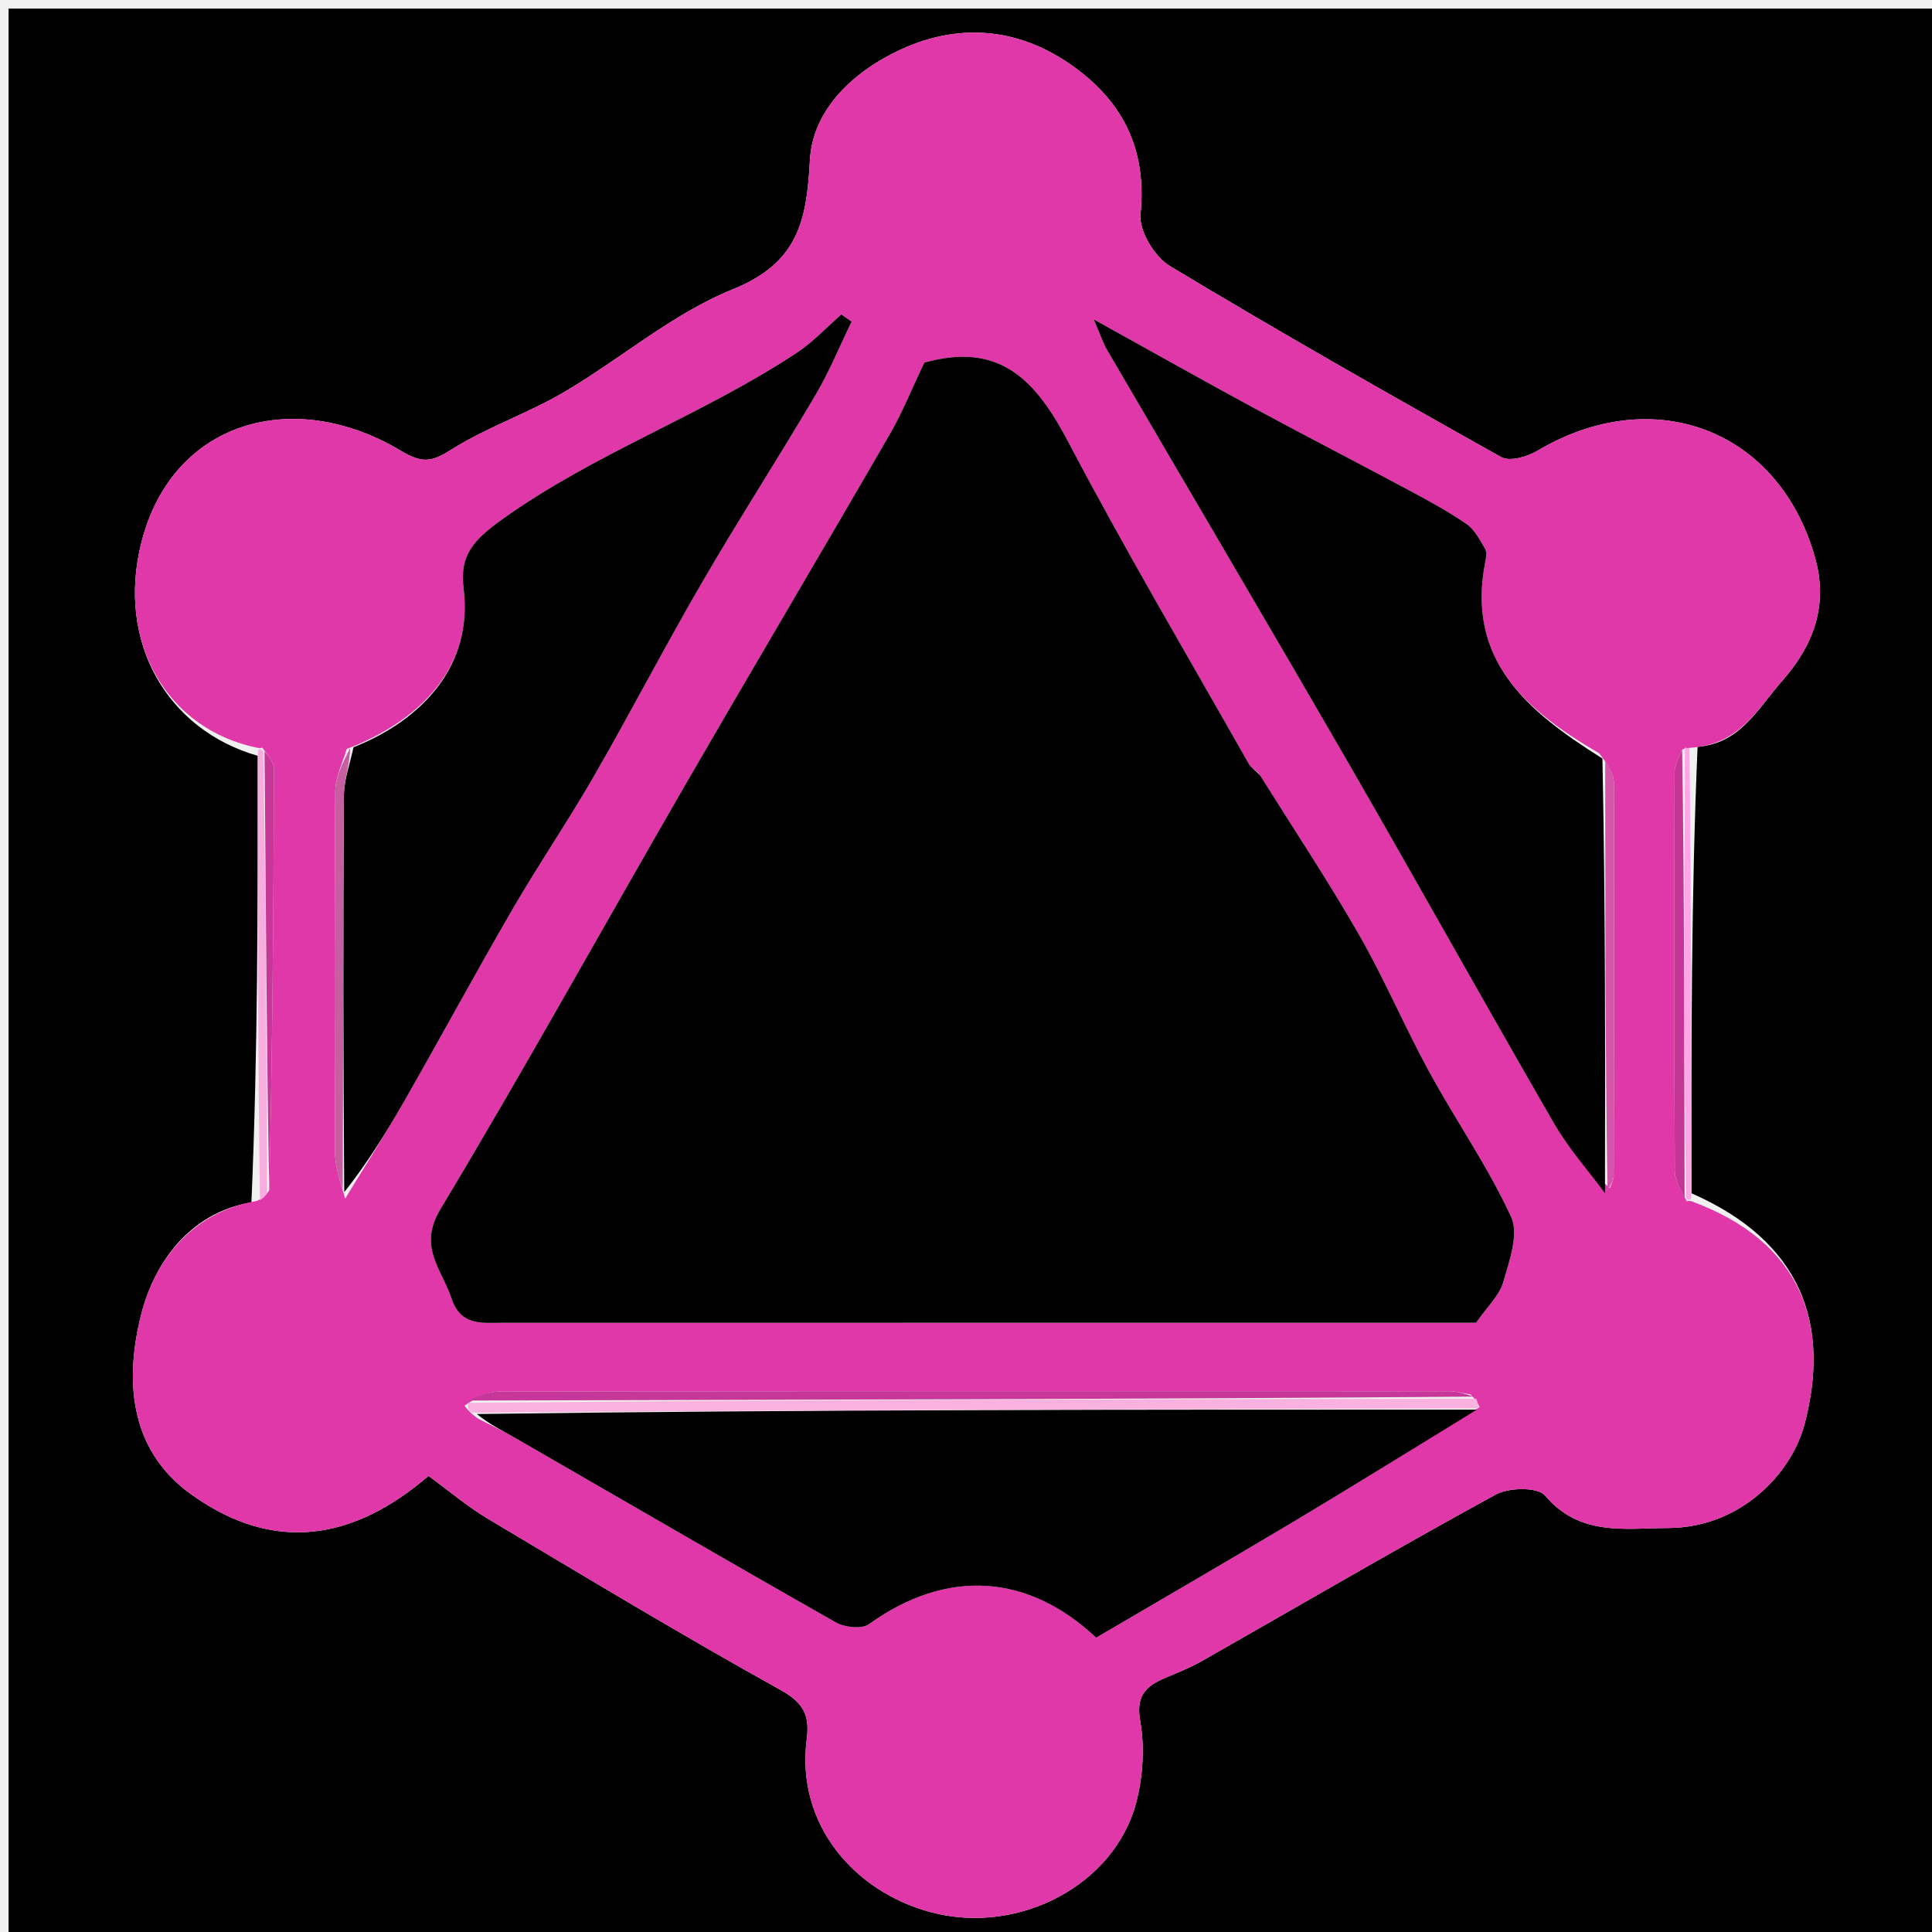
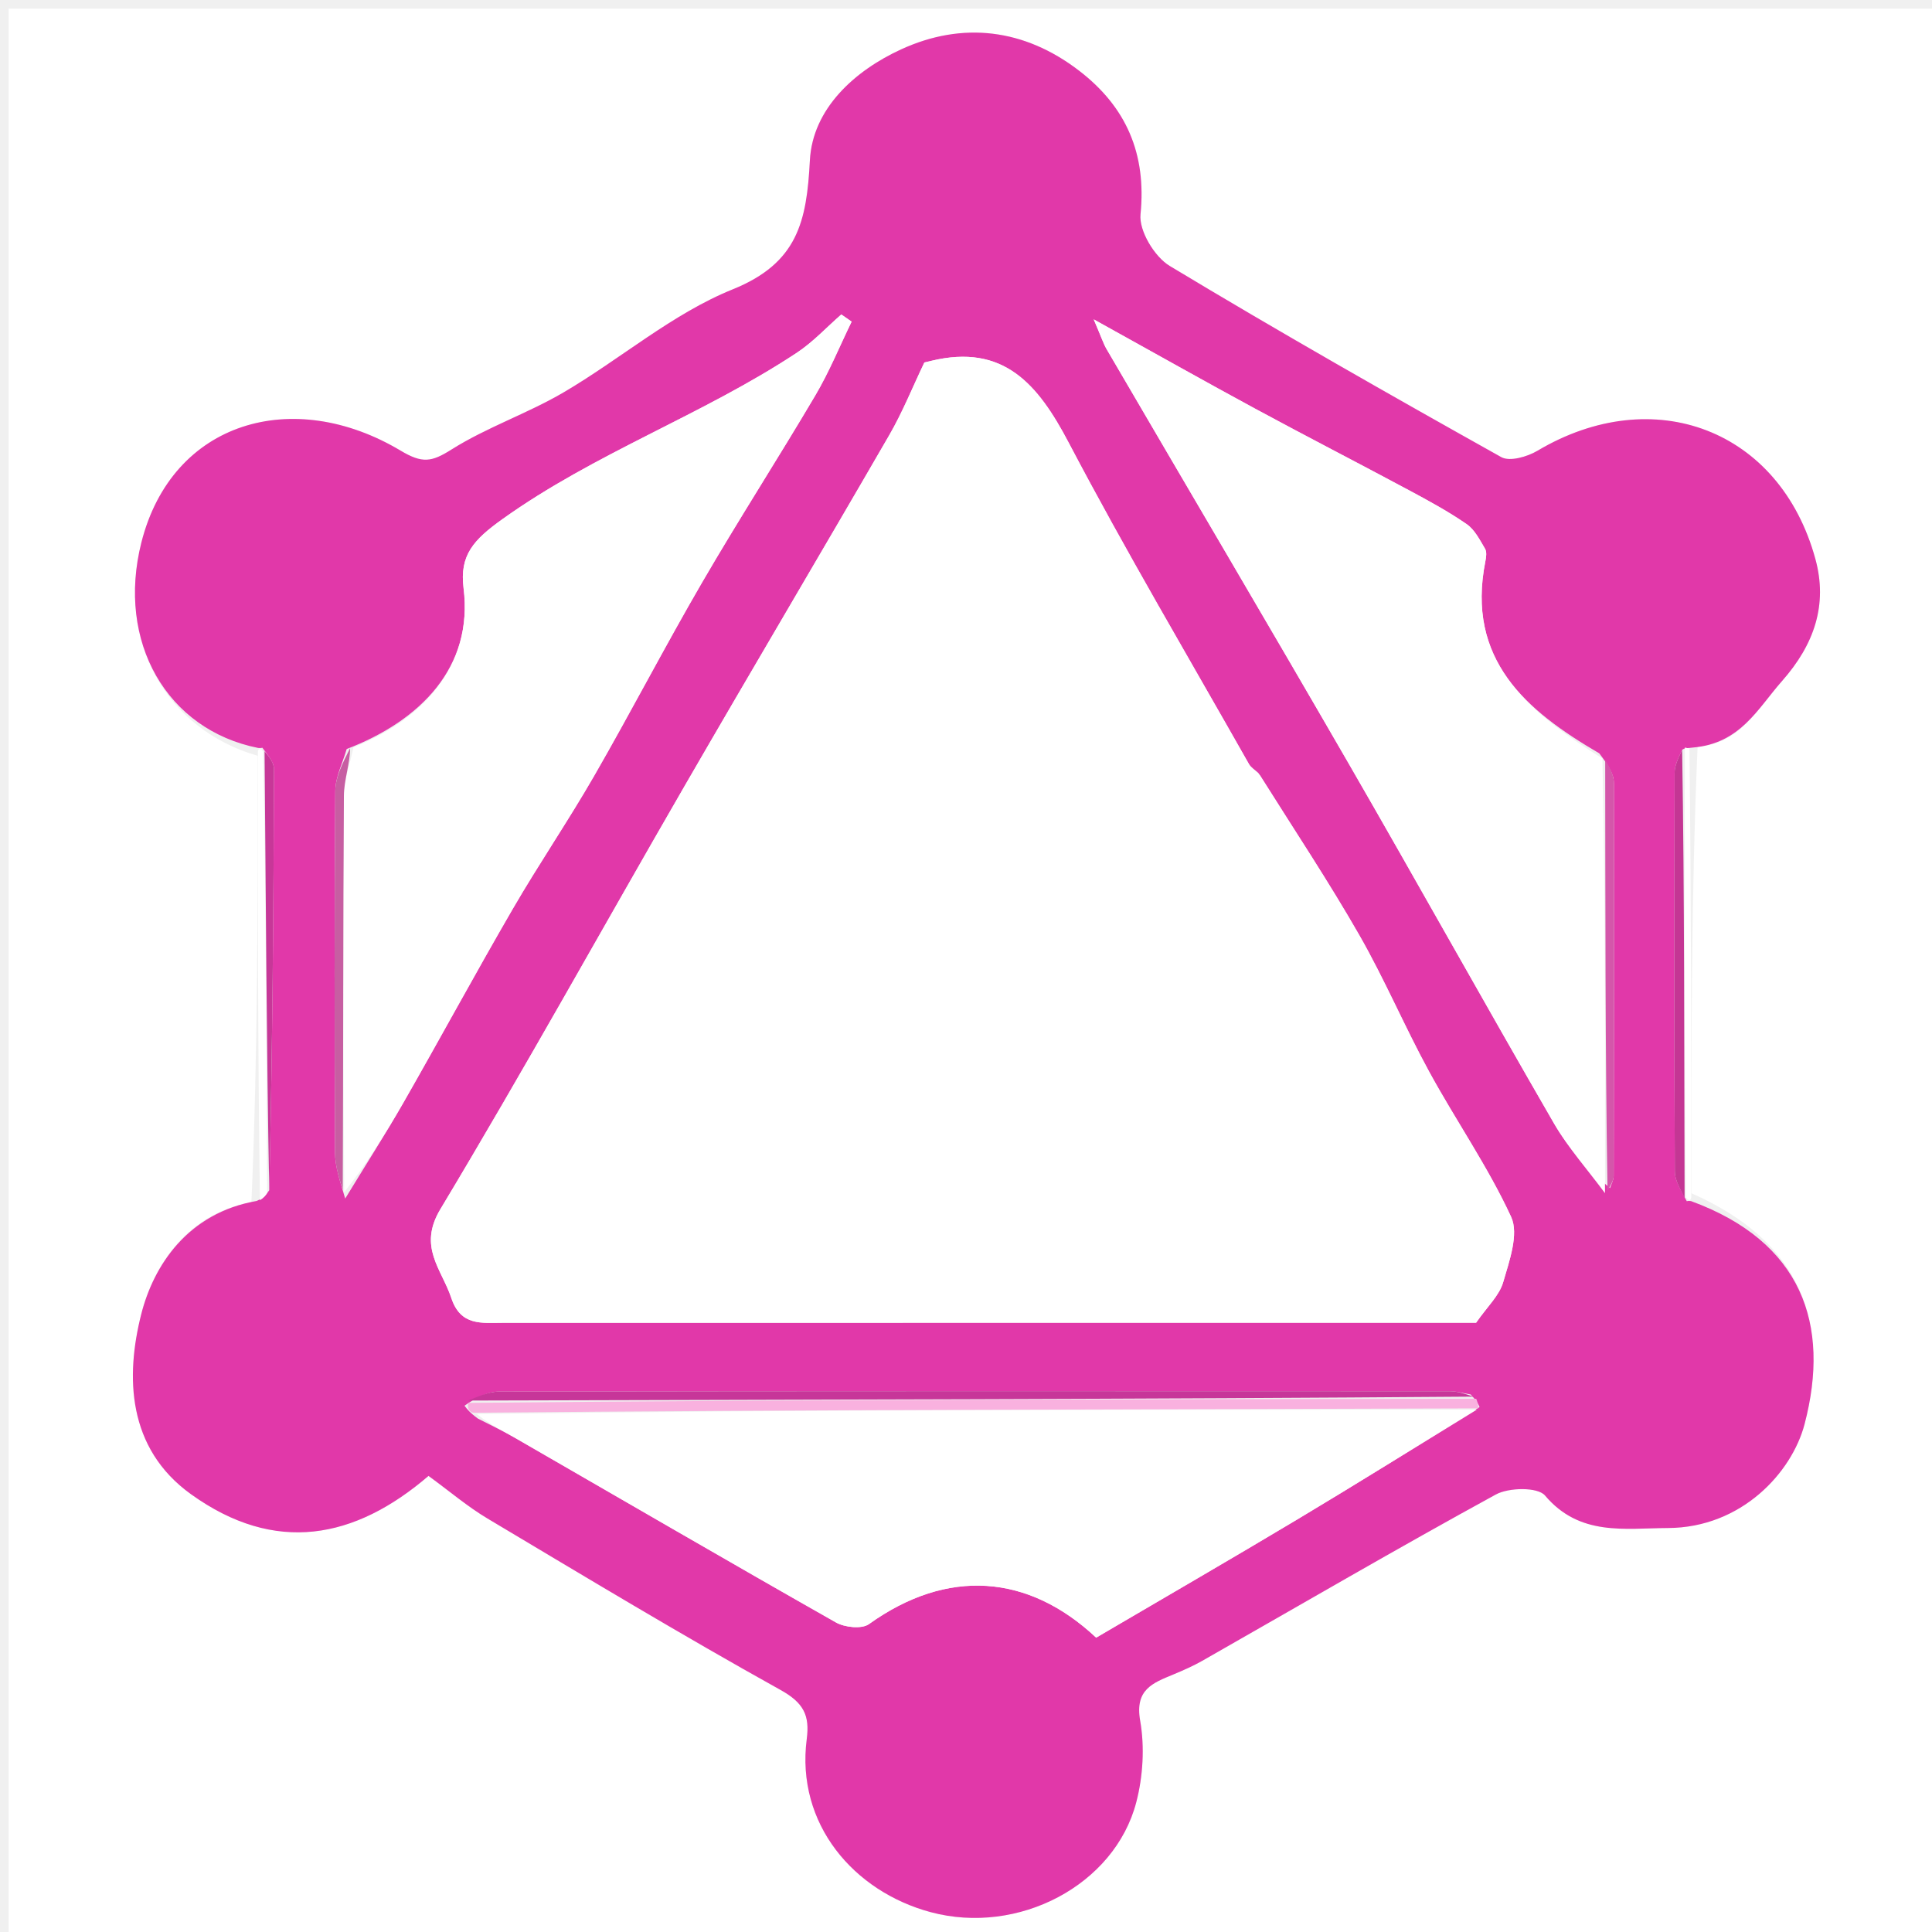
<svg xmlns="http://www.w3.org/2000/svg" version="1.1" id="Layer_1" x="0px" y="0px" width="100%" viewBox="0 0 225 225" enable-background="new 0 0 225 225" xml:space="preserve">
-   <path fill="#000000" opacity="1" stroke="none" d=" M128,226   C85.333,226 43.167,226 1,226   C1,151 1,76 1,1   C76,1 151,1 226,1   C226,76 226,151 226,226   C193.5,226 161,226 128,226  M30.01,88.021   C30.021,105.302 30.032,122.583 29.28,140.027   C21.859,141.27 17.877,147.385 16.44,153.083   C14.629,160.259 14.772,168.653 22.248,174.02   C32.054,181.062 41.324,179.251 49.905,171.885   C52.377,173.686 54.458,175.464 56.774,176.846   C68.093,183.599 79.383,190.409 90.9,196.81   C93.602,198.312 94.311,199.773 93.954,202.522   C92.668,212.44 99.461,220.291 108.374,222.686   C118.596,225.434 129.809,219.538 132.326,209.902   C133.117,206.875 133.319,203.45 132.782,200.383   C132.146,196.749 134.255,196 136.655,195.004   C137.799,194.529 138.944,194.027 140.019,193.415   C151.399,186.935 162.713,180.332 174.202,174.049   C175.718,173.22 179.087,173.168 179.93,174.165   C183.969,178.942 189.205,177.976 194.261,177.952   C202.825,177.912 208.683,171.488 210.16,165.854   C213.211,154.215 209.833,144.598 196.987,138.967   C196.969,121.691 196.951,104.416 197.7,86.973   C202.696,86.588 204.677,82.549 207.54,79.307   C211.292,75.057 212.875,70.426 211.421,65.104   C207.306,50.045 192.591,44.444 179.043,52.499   C177.869,53.197 175.819,53.786 174.841,53.239   C161.872,45.986 148.951,38.639 136.226,30.972   C134.455,29.904 132.632,26.881 132.824,24.963   C133.533,17.877 131.141,12.443 125.687,8.246   C119.317,3.343 112.108,2.465 104.953,5.746   C99.558,8.22 94.633,12.642 94.318,18.684   C93.948,25.787 92.907,30.636 85.334,33.696   C78.298,36.539 72.271,41.809 65.621,45.706   C61.414,48.171 56.682,49.763 52.57,52.358   C50.263,53.813 49.191,53.996 46.66,52.484   C34.175,45.021 20.052,49.005 16.467,63.17   C13.534,74.76 19.443,84.989 30.01,88.021  z" />
+   <path fill="#ffffff" opacity="1" stroke="none" d=" M128,226   C85.333,226 43.167,226 1,226   C1,151 1,76 1,1   C76,1 151,1 226,1   C226,76 226,151 226,226   C193.5,226 161,226 128,226  M30.01,88.021   C30.021,105.302 30.032,122.583 29.28,140.027   C21.859,141.27 17.877,147.385 16.44,153.083   C14.629,160.259 14.772,168.653 22.248,174.02   C32.054,181.062 41.324,179.251 49.905,171.885   C52.377,173.686 54.458,175.464 56.774,176.846   C68.093,183.599 79.383,190.409 90.9,196.81   C93.602,198.312 94.311,199.773 93.954,202.522   C92.668,212.44 99.461,220.291 108.374,222.686   C118.596,225.434 129.809,219.538 132.326,209.902   C133.117,206.875 133.319,203.45 132.782,200.383   C132.146,196.749 134.255,196 136.655,195.004   C137.799,194.529 138.944,194.027 140.019,193.415   C151.399,186.935 162.713,180.332 174.202,174.049   C175.718,173.22 179.087,173.168 179.93,174.165   C183.969,178.942 189.205,177.976 194.261,177.952   C202.825,177.912 208.683,171.488 210.16,165.854   C213.211,154.215 209.833,144.598 196.987,138.967   C196.969,121.691 196.951,104.416 197.7,86.973   C202.696,86.588 204.677,82.549 207.54,79.307   C211.292,75.057 212.875,70.426 211.421,65.104   C207.306,50.045 192.591,44.444 179.043,52.499   C177.869,53.197 175.819,53.786 174.841,53.239   C161.872,45.986 148.951,38.639 136.226,30.972   C134.455,29.904 132.632,26.881 132.824,24.963   C133.533,17.877 131.141,12.443 125.687,8.246   C119.317,3.343 112.108,2.465 104.953,5.746   C99.558,8.22 94.633,12.642 94.318,18.684   C93.948,25.787 92.907,30.636 85.334,33.696   C78.298,36.539 72.271,41.809 65.621,45.706   C61.414,48.171 56.682,49.763 52.57,52.358   C50.263,53.813 49.191,53.996 46.66,52.484   C34.175,45.021 20.052,49.005 16.467,63.17   C13.534,74.76 19.443,84.989 30.01,88.021  z" />
  <path fill="#E138A9" opacity="1" stroke="none" d=" M196.933,139.878   C209.833,144.598 213.211,154.215 210.16,165.854   C208.683,171.488 202.825,177.912 194.261,177.952   C189.205,177.976 183.969,178.942 179.93,174.165   C179.087,173.168 175.718,173.22 174.202,174.049   C162.713,180.332 151.399,186.935 140.019,193.415   C138.944,194.027 137.799,194.529 136.655,195.004   C134.255,196 132.146,196.749 132.782,200.383   C133.319,203.45 133.117,206.875 132.326,209.902   C129.809,219.538 118.596,225.434 108.374,222.686   C99.461,220.291 92.668,212.44 93.954,202.522   C94.311,199.773 93.602,198.312 90.9,196.81   C79.383,190.409 68.093,183.599 56.774,176.846   C54.458,175.464 52.377,173.686 49.905,171.885   C41.324,179.251 32.054,181.062 22.248,174.02   C14.772,168.653 14.629,160.259 16.44,153.083   C17.877,147.385 21.859,141.27 29.89,139.862   C30.746,139.477 30.947,139.222 31.356,138.612   C31.727,122.055 31.864,105.815 31.909,89.575   C31.911,88.726 31.13,87.874 30.555,87.081   C30.398,87.138 30.064,87.106 30.064,87.106   C19.443,84.989 13.534,74.76 16.467,63.17   C20.052,49.005 34.175,45.021 46.66,52.484   C49.191,53.996 50.263,53.813 52.57,52.358   C56.682,49.763 61.414,48.171 65.621,45.706   C72.271,41.809 78.298,36.539 85.334,33.696   C92.907,30.636 93.948,25.787 94.318,18.684   C94.633,12.642 99.558,8.22 104.953,5.746   C112.108,2.465 119.317,3.343 125.687,8.246   C131.141,12.443 133.533,17.877 132.824,24.963   C132.632,26.881 134.455,29.904 136.226,30.972   C148.951,38.639 161.872,45.986 174.841,53.239   C175.819,53.786 177.869,53.197 179.043,52.499   C192.591,44.444 207.306,50.045 211.421,65.104   C212.875,70.426 211.292,75.057 207.54,79.307   C204.677,82.549 202.696,86.588 197.135,87.062   C196.571,87.151 196.22,87.056 195.903,87.332   C195.391,88.402 195.026,89.196 195.024,89.991   C194.988,105.461 194.966,120.931 195.048,136.401   C195.054,137.586 195.853,138.767 196.441,139.891   C196.599,139.831 196.933,139.878 196.933,139.878  M54.097,163.71   C54.399,164.109 54.702,164.508 55.654,165.206   C57.085,165.944 58.548,166.627 59.941,167.43   C72.407,174.614 84.84,181.855 97.355,188.95   C98.381,189.531 100.361,189.743 101.196,189.145   C110.348,182.591 119.747,183.305 127.659,190.72   C135.504,186.116 143.311,181.602 151.049,176.972   C158.07,172.77 165.014,168.44 172.308,163.868   C172.178,163.546 172.049,163.224 171.281,162.4   C170.469,162.269 169.656,162.024 168.843,162.024   C131.949,162.006 95.055,161.997 58.162,162.059   C56.787,162.061 55.414,162.782 54.097,163.71  M40.373,87.231   C39.911,88.86 39.059,90.487 39.047,92.12   C38.939,106.167 38.954,120.214 39.019,134.262   C39.026,135.849 39.563,137.434 40.202,139.584   C42.466,135.867 44.814,132.2 46.975,128.424   C51.266,120.928 55.374,113.327 59.71,105.858   C62.753,100.616 66.178,95.595 69.202,90.343   C73.487,82.9 77.441,75.266 81.758,67.842   C86.028,60.496 90.641,53.35 94.961,46.031   C96.576,43.297 97.786,40.323 99.18,37.458   C98.779,37.18 98.379,36.901 97.978,36.623   C96.264,38.119 94.692,39.83 92.811,41.074   C81.84,48.33 69.288,52.748 58.491,60.476   C55.147,62.869 53.504,64.66 53.987,68.493   C55.144,77.68 48.975,83.934 40.373,87.231  M187.501,138.368   C187.651,137.899 187.929,137.429 187.93,136.959   C187.97,121.692 188.005,106.425 187.952,91.159   C187.948,90.109 187.259,89.061 186.249,87.734   C177.695,82.737 170.717,76.808 172.983,65.383   C173.078,64.903 173.17,64.279 172.949,63.909   C172.339,62.883 171.746,61.689 170.813,61.045   C168.674,59.568 166.37,58.317 164.073,57.085   C158.132,53.9 152.134,50.82 146.205,47.612   C140.309,44.422 134.47,41.126 127.372,37.193   C128.273,39.29 128.499,40.016 128.872,40.656   C138.238,56.695 147.687,72.687 156.979,88.769   C165.051,102.742 172.892,116.849 180.972,130.819   C182.644,133.71 184.919,136.253 187.501,138.368  M146.546,90.013   C146.178,89.676 145.692,89.406 145.458,88.993   C138.403,76.533 131.106,64.2 124.447,51.532   C120.887,44.761 116.889,39.978 108.441,42.027   C108.12,42.104 107.8,42.18 107.651,42.215   C106.27,45.103 105.118,47.988 103.579,50.649   C95.669,64.327 87.603,77.915 79.697,91.595   C70.217,107.997 61.047,124.582 51.29,140.816   C48.64,145.226 51.435,147.783 52.563,151.175   C53.655,154.459 56.108,154.052 58.582,154.051   C84.726,154.042 110.869,154.044 137.013,154.044   C148.824,154.044 160.636,154.044 171.907,154.044   C173.192,152.189 174.606,150.893 175.062,149.319   C175.777,146.855 176.905,143.715 175.987,141.723   C173.283,135.859 169.536,130.485 166.431,124.792   C163.585,119.576 161.26,114.07 158.31,108.917   C154.75,102.698 150.774,96.717 146.546,90.013  z" />
-   <path fill="#F7AEDE" opacity="1" stroke="none" d=" M30.037,87.564   C30.064,87.106 30.398,87.138 30.653,87.541   C30.972,104.94 31.037,121.935 31.101,138.93   C30.947,139.222 30.746,139.477 30.272,139.78   C30.032,122.583 30.021,105.302 30.037,87.564  z" />
-   <path fill="#FFA5E8" opacity="1" stroke="none" d=" M196.96,139.423   C196.933,139.878 196.599,139.831 196.344,139.434   C196.133,121.709 196.177,104.383 196.22,87.056   C196.22,87.056 196.571,87.151 196.752,87.146   C196.951,104.416 196.969,121.691 196.96,139.423  z" />
-   <path fill="#000000" opacity="1" stroke="none" d=" M146.762,90.323   C150.774,96.717 154.75,102.698 158.31,108.917   C161.26,114.07 163.585,119.576 166.431,124.792   C169.536,130.485 173.283,135.859 175.987,141.723   C176.905,143.715 175.777,146.855 175.062,149.319   C174.606,150.893 173.192,152.189 171.907,154.044   C160.636,154.044 148.824,154.044 137.013,154.044   C110.869,154.044 84.726,154.042 58.582,154.051   C56.108,154.052 53.655,154.459 52.563,151.175   C51.435,147.783 48.64,145.226 51.29,140.816   C61.047,124.582 70.217,107.997 79.697,91.595   C87.603,77.915 95.669,64.327 103.579,50.649   C105.118,47.988 106.27,45.103 107.651,42.215   C107.8,42.18 108.12,42.104 108.441,42.027   C116.889,39.978 120.887,44.761 124.447,51.532   C131.106,64.2 138.403,76.533 145.458,88.993   C145.692,89.406 146.178,89.676 146.762,90.323  z" />
-   <path fill="#000000" opacity="1" stroke="none" d=" M186.916,138.956   C184.919,136.253 182.644,133.71 180.972,130.819   C172.892,116.849 165.051,102.742 156.979,88.769   C147.687,72.687 138.238,56.695 128.872,40.656   C128.499,40.016 128.273,39.29 127.372,37.193   C134.47,41.126 140.309,44.422 146.205,47.612   C152.134,50.82 158.132,53.9 164.073,57.085   C166.37,58.317 168.674,59.568 170.813,61.045   C171.746,61.689 172.339,62.883 172.949,63.909   C173.17,64.279 173.078,64.903 172.983,65.383   C170.717,76.808 177.695,82.737 186.619,88.339   C186.966,105.615 186.941,122.286 186.916,138.956  z" />
-   <path fill="#000000" opacity="1" stroke="none" d=" M41.167,87.028   C48.975,83.934 55.144,77.68 53.987,68.493   C53.504,64.66 55.147,62.869 58.491,60.476   C69.288,52.748 81.84,48.33 92.811,41.074   C94.692,39.83 96.264,38.119 97.978,36.623   C98.379,36.901 98.779,37.18 99.18,37.458   C97.786,40.323 96.576,43.297 94.961,46.031   C90.641,53.35 86.028,60.496 81.758,67.842   C77.441,75.266 73.487,82.9 69.202,90.343   C66.178,95.595 62.753,100.616 59.71,105.858   C55.374,113.327 51.266,120.928 46.975,128.424   C44.814,132.2 42.466,135.867 40.089,138.834   C39.984,122.945 39.951,107.806 40.051,92.667   C40.063,90.785 40.778,88.907 41.167,87.028  z" />
-   <path fill="#000000" opacity="1" stroke="none" d=" M171.991,164.167   C165.014,168.44 158.07,172.77 151.049,176.972   C143.311,181.602 135.504,186.116 127.659,190.72   C119.747,183.305 110.348,182.591 101.196,189.145   C100.361,189.743 98.381,189.531 97.355,188.95   C84.84,181.855 72.407,174.614 59.941,167.43   C58.548,166.627 57.085,165.944 55.536,164.677   C94.275,164.154 133.133,164.161 171.991,164.167  z" />
+   <path fill="#ffffff" opacity="1" stroke="none" d=" M30.037,87.564   C30.064,87.106 30.398,87.138 30.653,87.541   C30.972,104.94 31.037,121.935 31.101,138.93   C30.947,139.222 30.746,139.477 30.272,139.78   C30.032,122.583 30.021,105.302 30.037,87.564  z" />
+   <path fill="#ffffff" opacity="1" stroke="none" d=" M196.96,139.423   C196.933,139.878 196.599,139.831 196.344,139.434   C196.133,121.709 196.177,104.383 196.22,87.056   C196.22,87.056 196.571,87.151 196.752,87.146   C196.951,104.416 196.969,121.691 196.96,139.423  z" />
+   <path fill="#ffffff" opacity="1" stroke="none" d=" M146.762,90.323   C150.774,96.717 154.75,102.698 158.31,108.917   C161.26,114.07 163.585,119.576 166.431,124.792   C169.536,130.485 173.283,135.859 175.987,141.723   C176.905,143.715 175.777,146.855 175.062,149.319   C174.606,150.893 173.192,152.189 171.907,154.044   C160.636,154.044 148.824,154.044 137.013,154.044   C110.869,154.044 84.726,154.042 58.582,154.051   C56.108,154.052 53.655,154.459 52.563,151.175   C51.435,147.783 48.64,145.226 51.29,140.816   C61.047,124.582 70.217,107.997 79.697,91.595   C87.603,77.915 95.669,64.327 103.579,50.649   C105.118,47.988 106.27,45.103 107.651,42.215   C107.8,42.18 108.12,42.104 108.441,42.027   C116.889,39.978 120.887,44.761 124.447,51.532   C131.106,64.2 138.403,76.533 145.458,88.993   C145.692,89.406 146.178,89.676 146.762,90.323  z" />
+   <path fill="#ffffff" opacity="1" stroke="none" d=" M186.916,138.956   C184.919,136.253 182.644,133.71 180.972,130.819   C172.892,116.849 165.051,102.742 156.979,88.769   C147.687,72.687 138.238,56.695 128.872,40.656   C128.499,40.016 128.273,39.29 127.372,37.193   C134.47,41.126 140.309,44.422 146.205,47.612   C152.134,50.82 158.132,53.9 164.073,57.085   C166.37,58.317 168.674,59.568 170.813,61.045   C171.746,61.689 172.339,62.883 172.949,63.909   C173.17,64.279 173.078,64.903 172.983,65.383   C170.717,76.808 177.695,82.737 186.619,88.339   C186.966,105.615 186.941,122.286 186.916,138.956  z" />
+   <path fill="#ffffff" opacity="1" stroke="none" d=" M41.167,87.028   C48.975,83.934 55.144,77.68 53.987,68.493   C53.504,64.66 55.147,62.869 58.491,60.476   C69.288,52.748 81.84,48.33 92.811,41.074   C94.692,39.83 96.264,38.119 97.978,36.623   C98.379,36.901 98.779,37.18 99.18,37.458   C97.786,40.323 96.576,43.297 94.961,46.031   C90.641,53.35 86.028,60.496 81.758,67.842   C77.441,75.266 73.487,82.9 69.202,90.343   C66.178,95.595 62.753,100.616 59.71,105.858   C55.374,113.327 51.266,120.928 46.975,128.424   C44.814,132.2 42.466,135.867 40.089,138.834   C39.984,122.945 39.951,107.806 40.051,92.667   C40.063,90.785 40.778,88.907 41.167,87.028  z" />
+   <path fill="#ffffff" opacity="1" stroke="none" d=" M171.991,164.167   C165.014,168.44 158.07,172.77 151.049,176.972   C143.311,181.602 135.504,186.116 127.659,190.72   C119.747,183.305 110.348,182.591 101.196,189.145   C100.361,189.743 98.381,189.531 97.355,188.95   C84.84,181.855 72.407,174.614 59.941,167.43   C58.548,166.627 57.085,165.944 55.536,164.677   C94.275,164.154 133.133,164.161 171.991,164.167  z" />
  <path fill="#F9B1DF" opacity="1" stroke="none" d=" M172.15,164.018   C133.133,164.161 94.275,164.154 55.211,164.528   C54.702,164.508 54.399,164.109 54.531,163.378   C93.949,162.998 132.934,162.95 171.919,162.901   C172.049,163.224 172.178,163.546 172.15,164.018  z" />
  <path fill="#C73699" opacity="1" stroke="none" d=" M171.6,162.651   C132.934,162.95 93.949,162.998 54.502,163.107   C55.414,162.782 56.787,162.061 58.162,162.059   C95.055,161.997 131.949,162.006 168.843,162.024   C169.656,162.024 170.469,162.269 171.6,162.651  z" />
  <path fill="#C75EA2" opacity="1" stroke="none" d=" M40.77,87.129   C40.778,88.907 40.063,90.785 40.051,92.667   C39.951,107.806 39.984,122.945 39.915,138.552   C39.563,137.434 39.026,135.849 39.019,134.262   C38.954,120.214 38.939,106.167 39.047,92.12   C39.059,90.487 39.911,88.86 40.77,87.129  z" />
  <path fill="#C43694" opacity="1" stroke="none" d=" M195.903,87.332   C196.177,104.383 196.133,121.709 196.186,139.493   C195.853,138.767 195.054,137.586 195.048,136.401   C194.966,120.931 194.988,105.461 195.024,89.991   C195.026,89.196 195.391,88.402 195.903,87.332  z" />
  <path fill="#C73798" opacity="1" stroke="none" d=" M31.356,138.612   C31.037,121.935 30.972,104.94 30.81,87.484   C31.13,87.874 31.911,88.726 31.909,89.575   C31.864,105.815 31.727,122.055 31.356,138.612  z" />
  <path fill="#D456AA" opacity="1" stroke="none" d=" M187.209,138.662   C186.941,122.286 186.966,105.615 186.94,88.479   C187.259,89.061 187.948,90.109 187.952,91.159   C188.005,106.425 187.97,121.692 187.93,136.959   C187.929,137.429 187.651,137.899 187.209,138.662  z" />
</svg>
